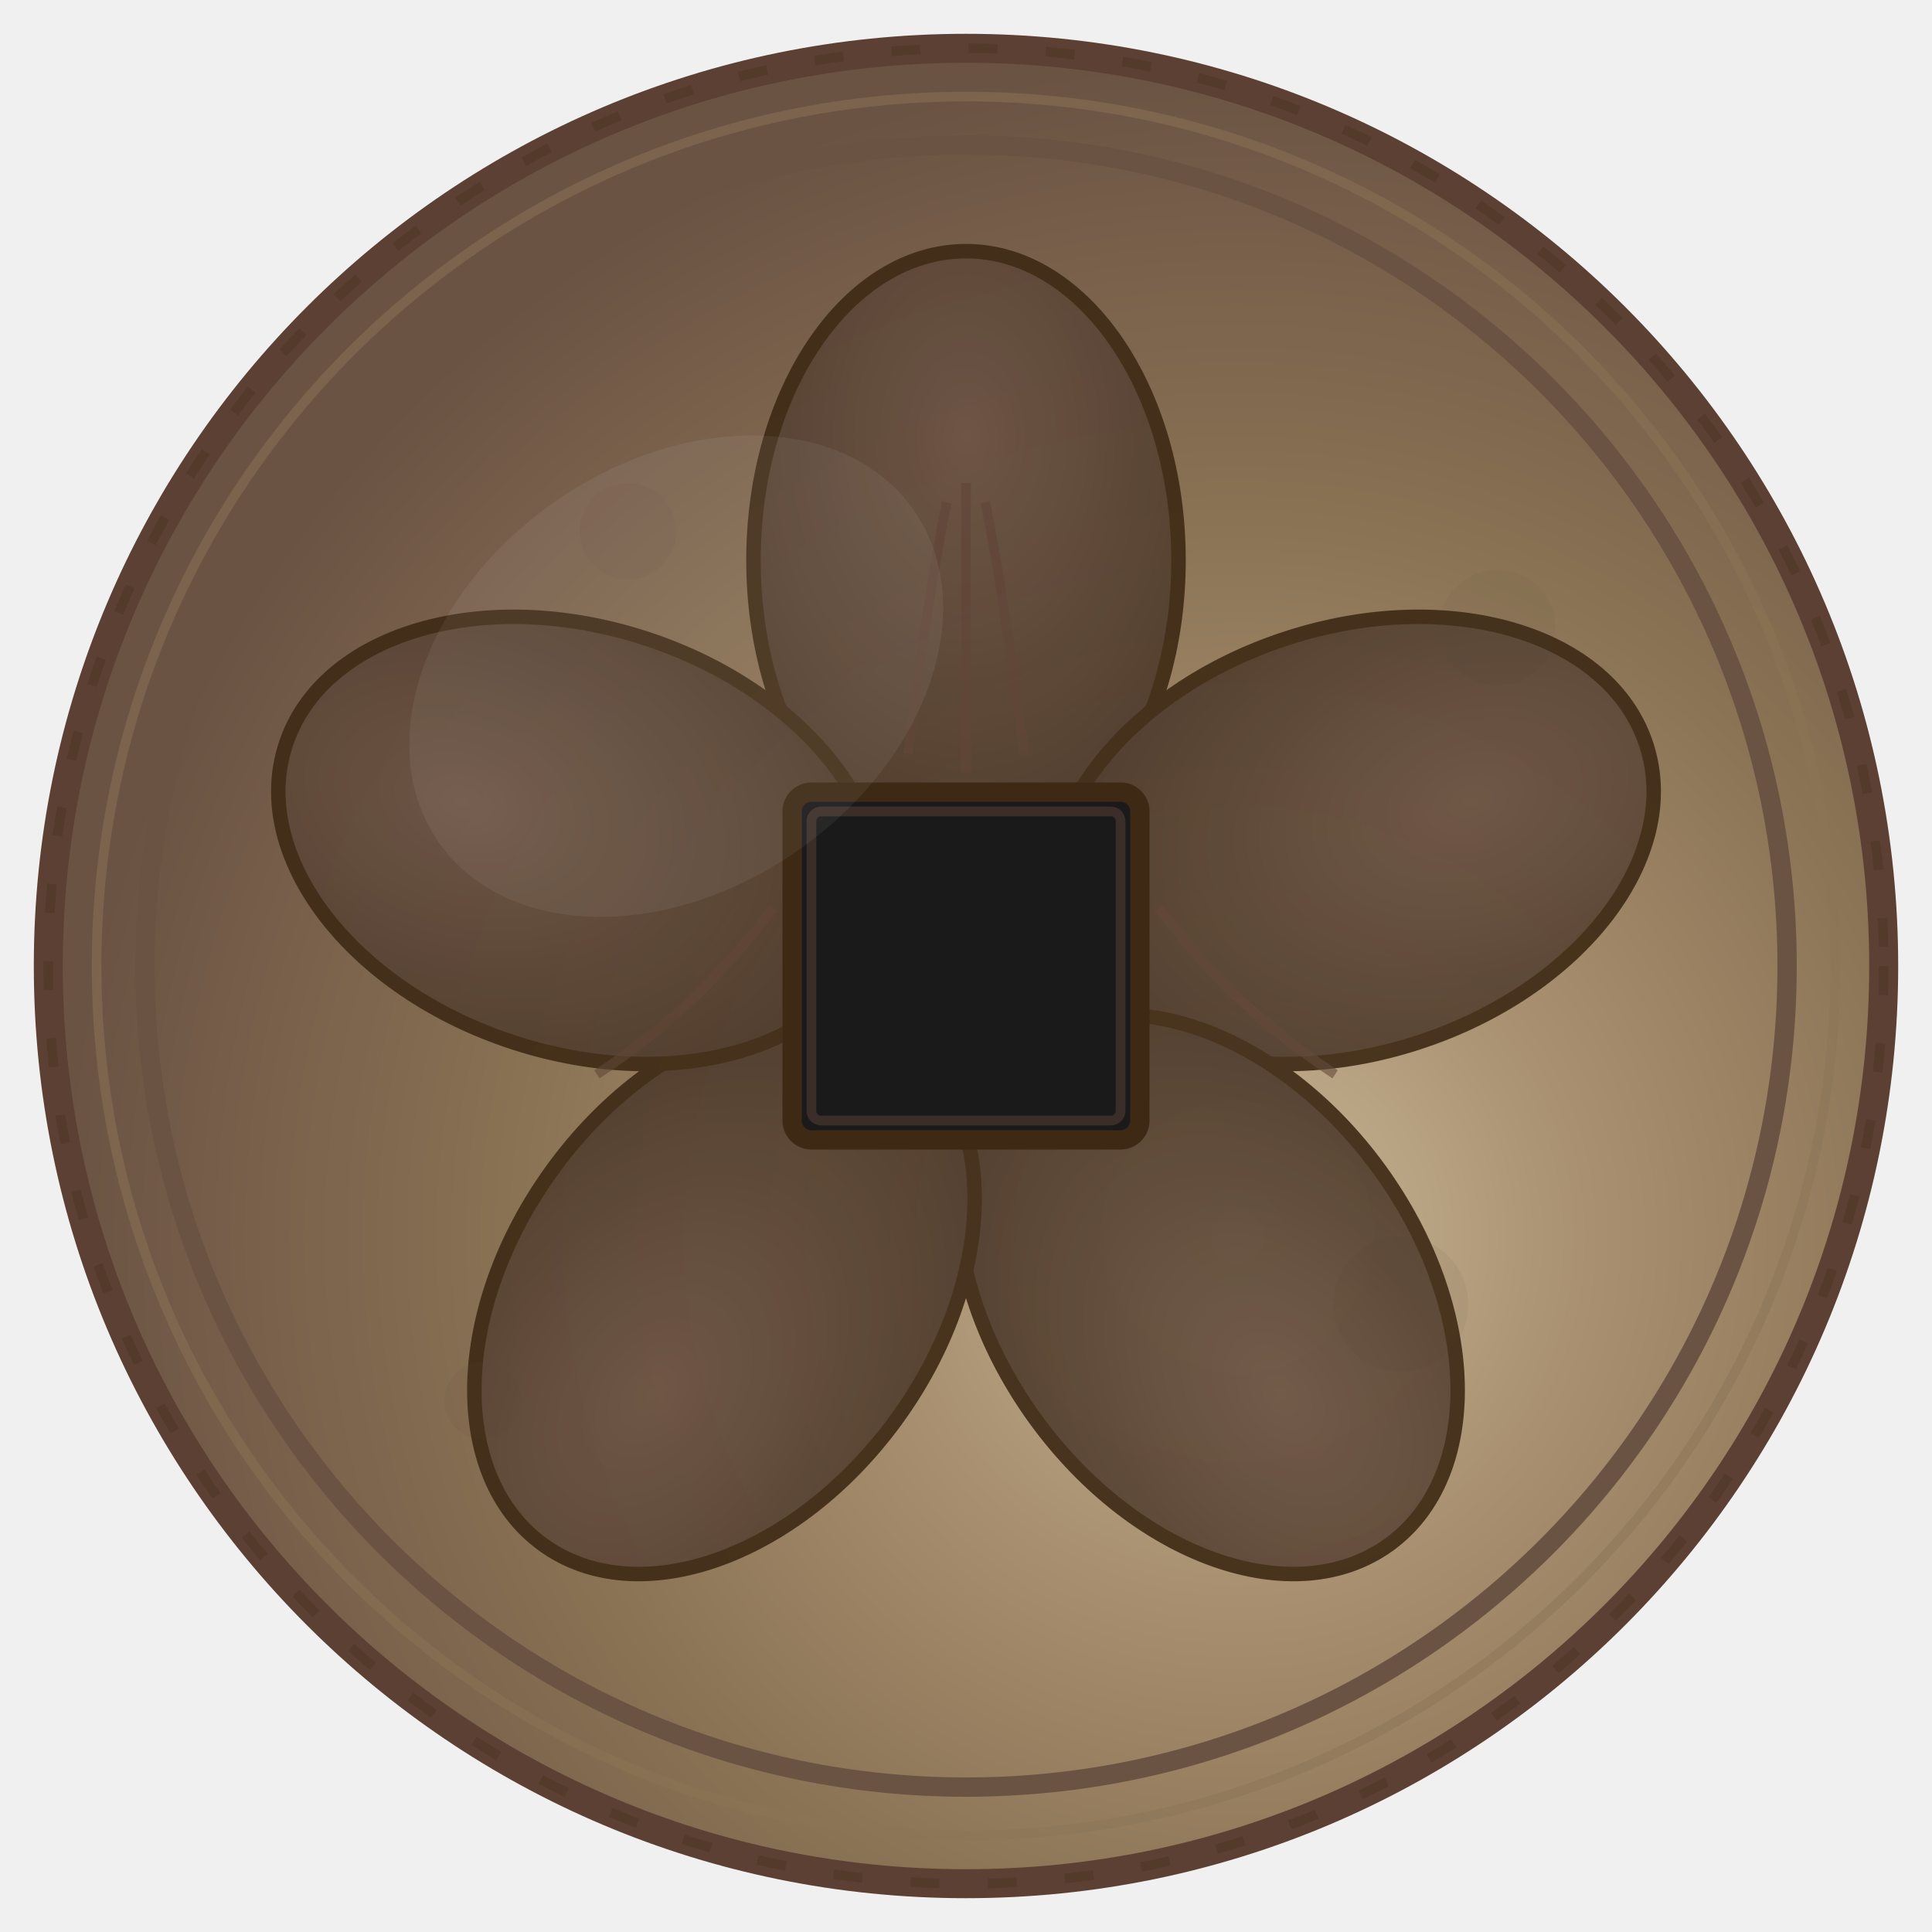
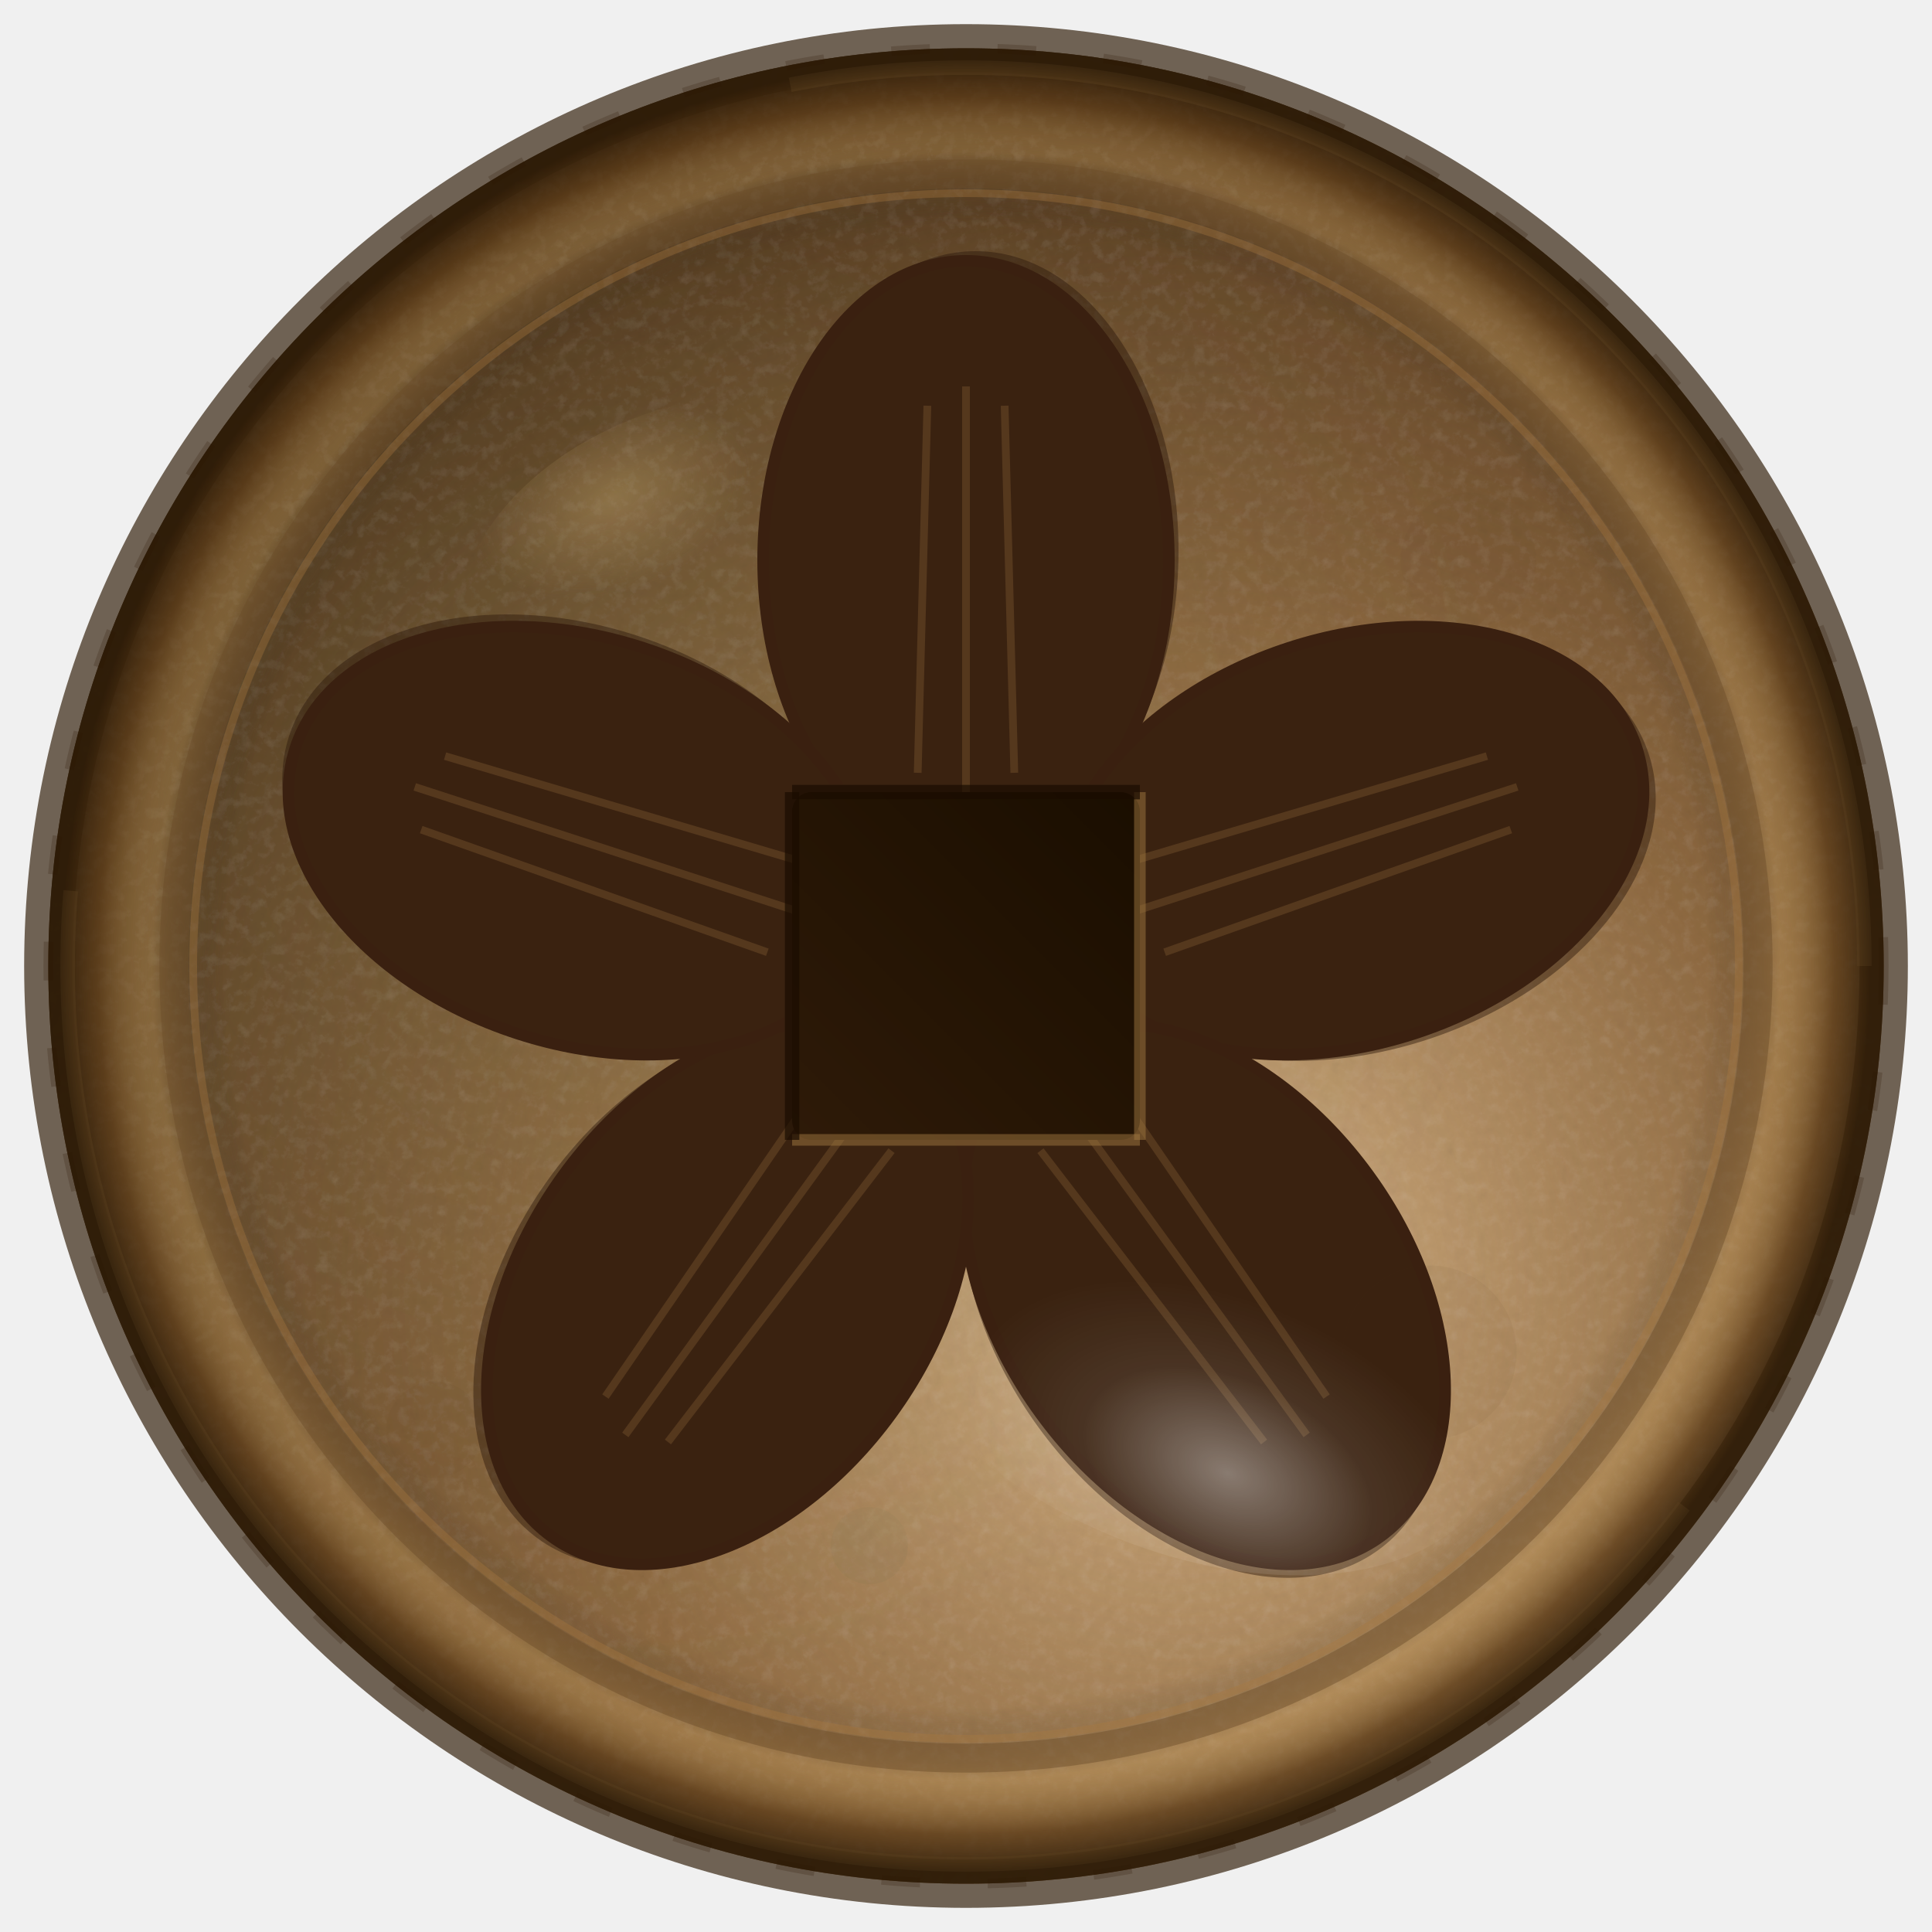
<svg xmlns="http://www.w3.org/2000/svg" width="200" height="200" viewBox="0 0 200 200">
  <defs>
-     <radialGradient id="coinGradientBack" cx="65%" cy="65%" r="65%" fx="65%" fy="65%">
-       <stop offset="0%" style="stop-color:#C9B896" />
-       <stop offset="30%" style="stop-color:#A89070" />
-       <stop offset="60%" style="stop-color:#8B7355" />
-       <stop offset="100%" style="stop-color:#6B5344" />
+     <radialGradient id="cbBase" cx="62%" cy="68%" r="70%" fx="62%" fy="68%">
+       <stop offset="0%" stop-color="#D4B896" />
+       <stop offset="20%" stop-color="#B8956A" />
+       <stop offset="50%" stop-color="#8C6840" />
+       <stop offset="78%" stop-color="#6A4C2C" />
+       <stop offset="100%" stop-color="#4A3018" />
    </radialGradient>
-     <radialGradient id="petalGradient" cx="50%" cy="30%" r="70%">
-       <stop offset="0%" style="stop-color:#6B5344" />
-       <stop offset="100%" style="stop-color:#4A3728" />
+     <radialGradient id="cbRim" cx="50%" cy="50%" r="50%">
+       <stop offset="82%" stop-color="transparent" />
+       <stop offset="90%" stop-color="#C8A060" stop-opacity="0.35" />
+       <stop offset="96%" stop-color="#5C3C18" stop-opacity="0.75" />
+       <stop offset="100%" stop-color="#2E1C08" stop-opacity="0.85" />
+     </radialGradient>
+     <radialGradient id="cbHighlight" cx="65%" cy="75%" r="40%" fx="65%" fy="75%">
+       <stop offset="0%" stop-color="#FFFFFF" stop-opacity="0.4" />
+       <stop offset="55%" stop-color="#FFFFFF" stop-opacity="0.08" />
+       <stop offset="100%" stop-color="#FFFFFF" stop-opacity="0" />
+     </radialGradient>
+     <radialGradient id="cbReflect" cx="38%" cy="22%" r="30%">
+       <stop offset="0%" stop-color="#E8C888" stop-opacity="0.28" />
+       <stop offset="100%" stop-color="#E8C888" stop-opacity="0" />
+     </radialGradient>
+     <radialGradient id="cbPetal" gradientUnits="userSpaceOnUse" cx="100" cy="100" r="68">
+       <stop offset="0%" stop-color="#9A6C3A" />
+       <stop offset="40%" stop-color="#6A4525" />
+       <stop offset="100%" stop-color="#3A2210" />
+     </radialGradient>
+     <linearGradient id="cbHole" x1="100%" y1="0%" x2="0%" y2="100%">
+       <stop offset="0%" stop-color="#1A0E00" />
+       <stop offset="100%" stop-color="#2E1A08" />
+     </linearGradient>
+     <filter id="cbEmboss" x="-10%" y="-10%" width="120%" height="120%">
+       <feGaussianBlur in="SourceAlpha" stdDeviation="1.2" result="blur" />
+       <feOffset in="blur" dx="-1" dy="-1" result="shadow" />
+       <feComposite in="SourceGraphic" in2="shadow" operator="over" />
+     </filter>
+     <filter id="cbTexture">
+       <feTurbulence type="fractalNoise" baseFrequency="0.85" numOctaves="4" result="noise" />
+       <feColorMatrix type="saturate" values="0" in="noise" result="grayNoise" />
+       <feBlend in="SourceGraphic" in2="grayNoise" mode="overlay" result="textured" />
+       <feComposite in="textured" in2="SourceGraphic" operator="in" />
+     </filter>
+     <radialGradient id="cbPatina" cx="30%" cy="40%" r="50%">
+       <stop offset="0%" stop-color="#5A7A50" stop-opacity="0.12" />
+       <stop offset="100%" stop-color="#5A7A50" stop-opacity="0" />
    </radialGradient>
  </defs>
-   <circle cx="100" cy="100" r="95" fill="url(#coinGradientBack)" stroke="#5C4033" stroke-width="3" />
-   <circle cx="100" cy="100" r="90" fill="none" stroke="#8B7355" stroke-width="1" opacity="0.5" />
-   <circle cx="100" cy="100" r="85" fill="none" stroke="#6B5344" stroke-width="2" />
-   <g transform="translate(100, 100)" fill="url(#petalGradient)" opacity="0.9">
-     <ellipse cx="0" cy="-42" rx="22" ry="32" stroke="#3D2914" stroke-width="1.5" />
-     <ellipse cx="40" cy="-13" rx="22" ry="32" transform="rotate(72 40 -13)" stroke="#3D2914" stroke-width="1.5" />
-     <ellipse cx="25" cy="34" rx="22" ry="32" transform="rotate(144 25 34)" stroke="#3D2914" stroke-width="1.5" />
-     <ellipse cx="-25" cy="34" rx="22" ry="32" transform="rotate(-144 -25 34)" stroke="#3D2914" stroke-width="1.5" />
-     <ellipse cx="-40" cy="-13" rx="22" ry="32" transform="rotate(-72 -40 -13)" stroke="#3D2914" stroke-width="1.5" />
-     <g stroke="#5C4033" stroke-width="1" fill="none" opacity="0.6">
-       <path d="M0,-20 Q0,-35 0,-50" />
-       <path d="M-6,-22 Q-4,-38 -2,-48" />
-       <path d="M6,-22 Q4,-38 2,-48" />
-       <path d="M20,-6 Q32,-10 42,-18" transform="rotate(72 20 -6)" />
-       <path d="M12,17 Q20,28 26,40" transform="rotate(144 12 17)" />
-       <path d="M-12,17 Q-20,28 -26,40" transform="rotate(-144 -12 17)" />
-       <path d="M-20,-6 Q-32,-10 -42,-18" transform="rotate(-72 -20 -6)" />
+   <circle cx="100" cy="100" r="95" fill="url(#cbBase)" />
+   <circle cx="100" cy="100" r="95" fill="url(#cbBase)" filter="url(#cbTexture)" opacity="0.15" />
+   <circle cx="100" cy="100" r="95" fill="url(#cbPatina)" />
+   <circle cx="100" cy="100" r="95" fill="none" stroke="#2A1600" stroke-width="5" opacity="0.65" />
+   <circle cx="100" cy="100" r="93" fill="none" stroke="#C8A060" stroke-width="1.5" opacity="0.5" stroke-dasharray="240 120" stroke-dashoffset="-60" />
+   <circle cx="100" cy="100" r="95" fill="url(#cbRim)" />
+   <circle cx="100" cy="100" r="82" fill="none" stroke="#6B4C28" stroke-width="3" opacity="0.45" />
+   <circle cx="100" cy="100" r="80" fill="none" stroke="#A87840" stroke-width="0.8" opacity="0.35" />
+   <g transform="translate(100,100)">
+     <g fill="#2A1608" opacity="0.45">
+       <ellipse cx="1" cy="-43" rx="21" ry="31" />
+       <ellipse cx="1" cy="-43" rx="21" ry="31" transform="rotate(72  0 0)" />
+       <ellipse cx="1" cy="-43" rx="21" ry="31" transform="rotate(144 0 0)" />
+       <ellipse cx="1" cy="-43" rx="21" ry="31" transform="rotate(216 0 0)" />
+       <ellipse cx="1" cy="-43" rx="21" ry="31" transform="rotate(288 0 0)" />
    </g>
-     <circle cx="0" cy="0" r="16" fill="#8B7355" stroke="#5C4033" stroke-width="2" />
-     <circle cx="0" cy="0" r="10" fill="#A89070" stroke="#6B5344" stroke-width="1" />
-     <circle cx="0" cy="-8" r="2.5" fill="#5C4033" />
-     <circle cx="7.6" cy="-2.5" r="2.5" fill="#5C4033" />
-     <circle cx="4.7" cy="6.5" r="2.5" fill="#5C4033" />
-     <circle cx="-4.7" cy="6.5" r="2.5" fill="#5C4033" />
-     <circle cx="-7.6" cy="-2.5" r="2.5" fill="#5C4033" />
-     <circle cx="0" cy="0" r="3" fill="#6B5344" />
+     <g fill="url(#cbPetal)" stroke="#3A2010" stroke-width="1.2">
+       <ellipse cx="0" cy="-42" rx="21" ry="31" />
+       <ellipse cx="0" cy="-42" rx="21" ry="31" transform="rotate(72  0 0)" />
+       <ellipse cx="0" cy="-42" rx="21" ry="31" transform="rotate(144 0 0)" />
+       <ellipse cx="0" cy="-42" rx="21" ry="31" transform="rotate(216 0 0)" />
+       <ellipse cx="0" cy="-42" rx="21" ry="31" transform="rotate(288 0 0)" />
+     </g>
+     <g stroke="#6B4A28" stroke-width="0.8" fill="none" opacity="0.55">
+       <line x1="0" y1="-18" x2="0" y2="-60" />
+       <line x1="-5" y1="-20" x2="-4" y2="-58" />
+       <line x1="5" y1="-20" x2="4" y2="-58" />
+       <line x1="0" y1="-18" x2="0" y2="-60" transform="rotate(72  0 0)" />
+       <line x1="-5" y1="-20" x2="-4" y2="-58" transform="rotate(72  0 0)" />
+       <line x1="5" y1="-20" x2="4" y2="-58" transform="rotate(72  0 0)" />
+       <line x1="0" y1="-18" x2="0" y2="-60" transform="rotate(144 0 0)" />
+       <line x1="-5" y1="-20" x2="-4" y2="-58" transform="rotate(144 0 0)" />
+       <line x1="5" y1="-20" x2="4" y2="-58" transform="rotate(144 0 0)" />
+       <line x1="0" y1="-18" x2="0" y2="-60" transform="rotate(216 0 0)" />
+       <line x1="-5" y1="-20" x2="-4" y2="-58" transform="rotate(216 0 0)" />
+       <line x1="5" y1="-20" x2="4" y2="-58" transform="rotate(216 0 0)" />
+       <line x1="0" y1="-18" x2="0" y2="-60" transform="rotate(288 0 0)" />
+       <line x1="-5" y1="-20" x2="-4" y2="-58" transform="rotate(288 0 0)" />
+       <line x1="5" y1="-20" x2="4" y2="-58" transform="rotate(288 0 0)" />
+     </g>
+     <circle r="17" fill="#8C6840" stroke="#4A3018" stroke-width="2" />
+     <circle r="13" fill="#A87848" stroke="#6B4C28" stroke-width="1" />
+     <circle r="9" fill="#B88850" />
+     <circle cx="0" cy="-8" r="2.5" fill="#4A3018" />
+     <circle cx="7.6" cy="-2.5" r="2.5" fill="#4A3018" />
+     <circle cx="4.7" cy="6.5" r="2.5" fill="#4A3018" />
+     <circle cx="-4.7" cy="6.5" r="2.5" fill="#4A3018" />
+     <circle cx="-7.6" cy="-2.5" r="2.5" fill="#4A3018" />
+     <circle r="3" fill="#3A2210" />
  </g>
-   <rect x="82" y="82" width="36" height="36" rx="2" ry="2" fill="#1A1A1A" stroke="#3D2914" stroke-width="2" />
-   <rect x="84" y="84" width="32" height="32" rx="1" ry="1" fill="none" stroke="#5C4033" stroke-width="1" opacity="0.5" />
-   <circle cx="65" cy="55" r="5" fill="#5C4033" opacity="0.08" />
-   <circle cx="145" cy="135" r="7" fill="#4A3728" opacity="0.06" />
-   <circle cx="50" cy="145" r="4" fill="#5C4033" opacity="0.08" />
-   <circle cx="155" cy="65" r="6" fill="#4A3728" opacity="0.05" />
-   <circle cx="100" cy="100" r="95" fill="none" stroke="#3D2914" stroke-width="1" opacity="0.25" stroke-dasharray="3,5" />
-   <ellipse cx="70" cy="70" rx="30" ry="22" fill="white" opacity="0.06" transform="rotate(-35 70 70)" />
+   <rect x="82" y="82" width="36" height="36" rx="2" fill="url(#cbHole)" />
+   <line x1="118" y1="82" x2="118" y2="118" stroke="#A07840" stroke-width="1.2" opacity="0.5" />
+   <line x1="82" y1="118" x2="118" y2="118" stroke="#A07840" stroke-width="1.2" opacity="0.5" />
+   <line x1="82" y1="82" x2="118" y2="82" stroke="#1A0C00" stroke-width="1.5" opacity="0.7" />
+   <line x1="82" y1="82" x2="82" y2="118" stroke="#1A0C00" stroke-width="1.5" opacity="0.7" />
+   <circle cx="58" cy="48" r="6" fill="#5C3A18" opacity="0.06" />
+   <circle cx="148" cy="140" r="9" fill="#4A3018" opacity="0.05" />
+   <circle cx="45" cy="148" r="5" fill="#5C3A18" opacity="0.07" />
+   <circle cx="152" cy="58" r="7" fill="#4A3018" opacity="0.04" />
+   <circle cx="90" cy="160" r="4" fill="#5A6A40" opacity="0.06" />
+   <circle cx="100" cy="100" r="95" fill="none" stroke="#2A1400" stroke-width="1" opacity="0.2" stroke-dasharray="4,7" />
+   <ellipse cx="122" cy="138" rx="36" ry="22" fill="url(#cbHighlight)" transform="rotate(25 122 138)" />
+   <ellipse cx="72" cy="58" rx="25" ry="16" fill="url(#cbReflect)" transform="rotate(-20 72 58)" />
</svg>
